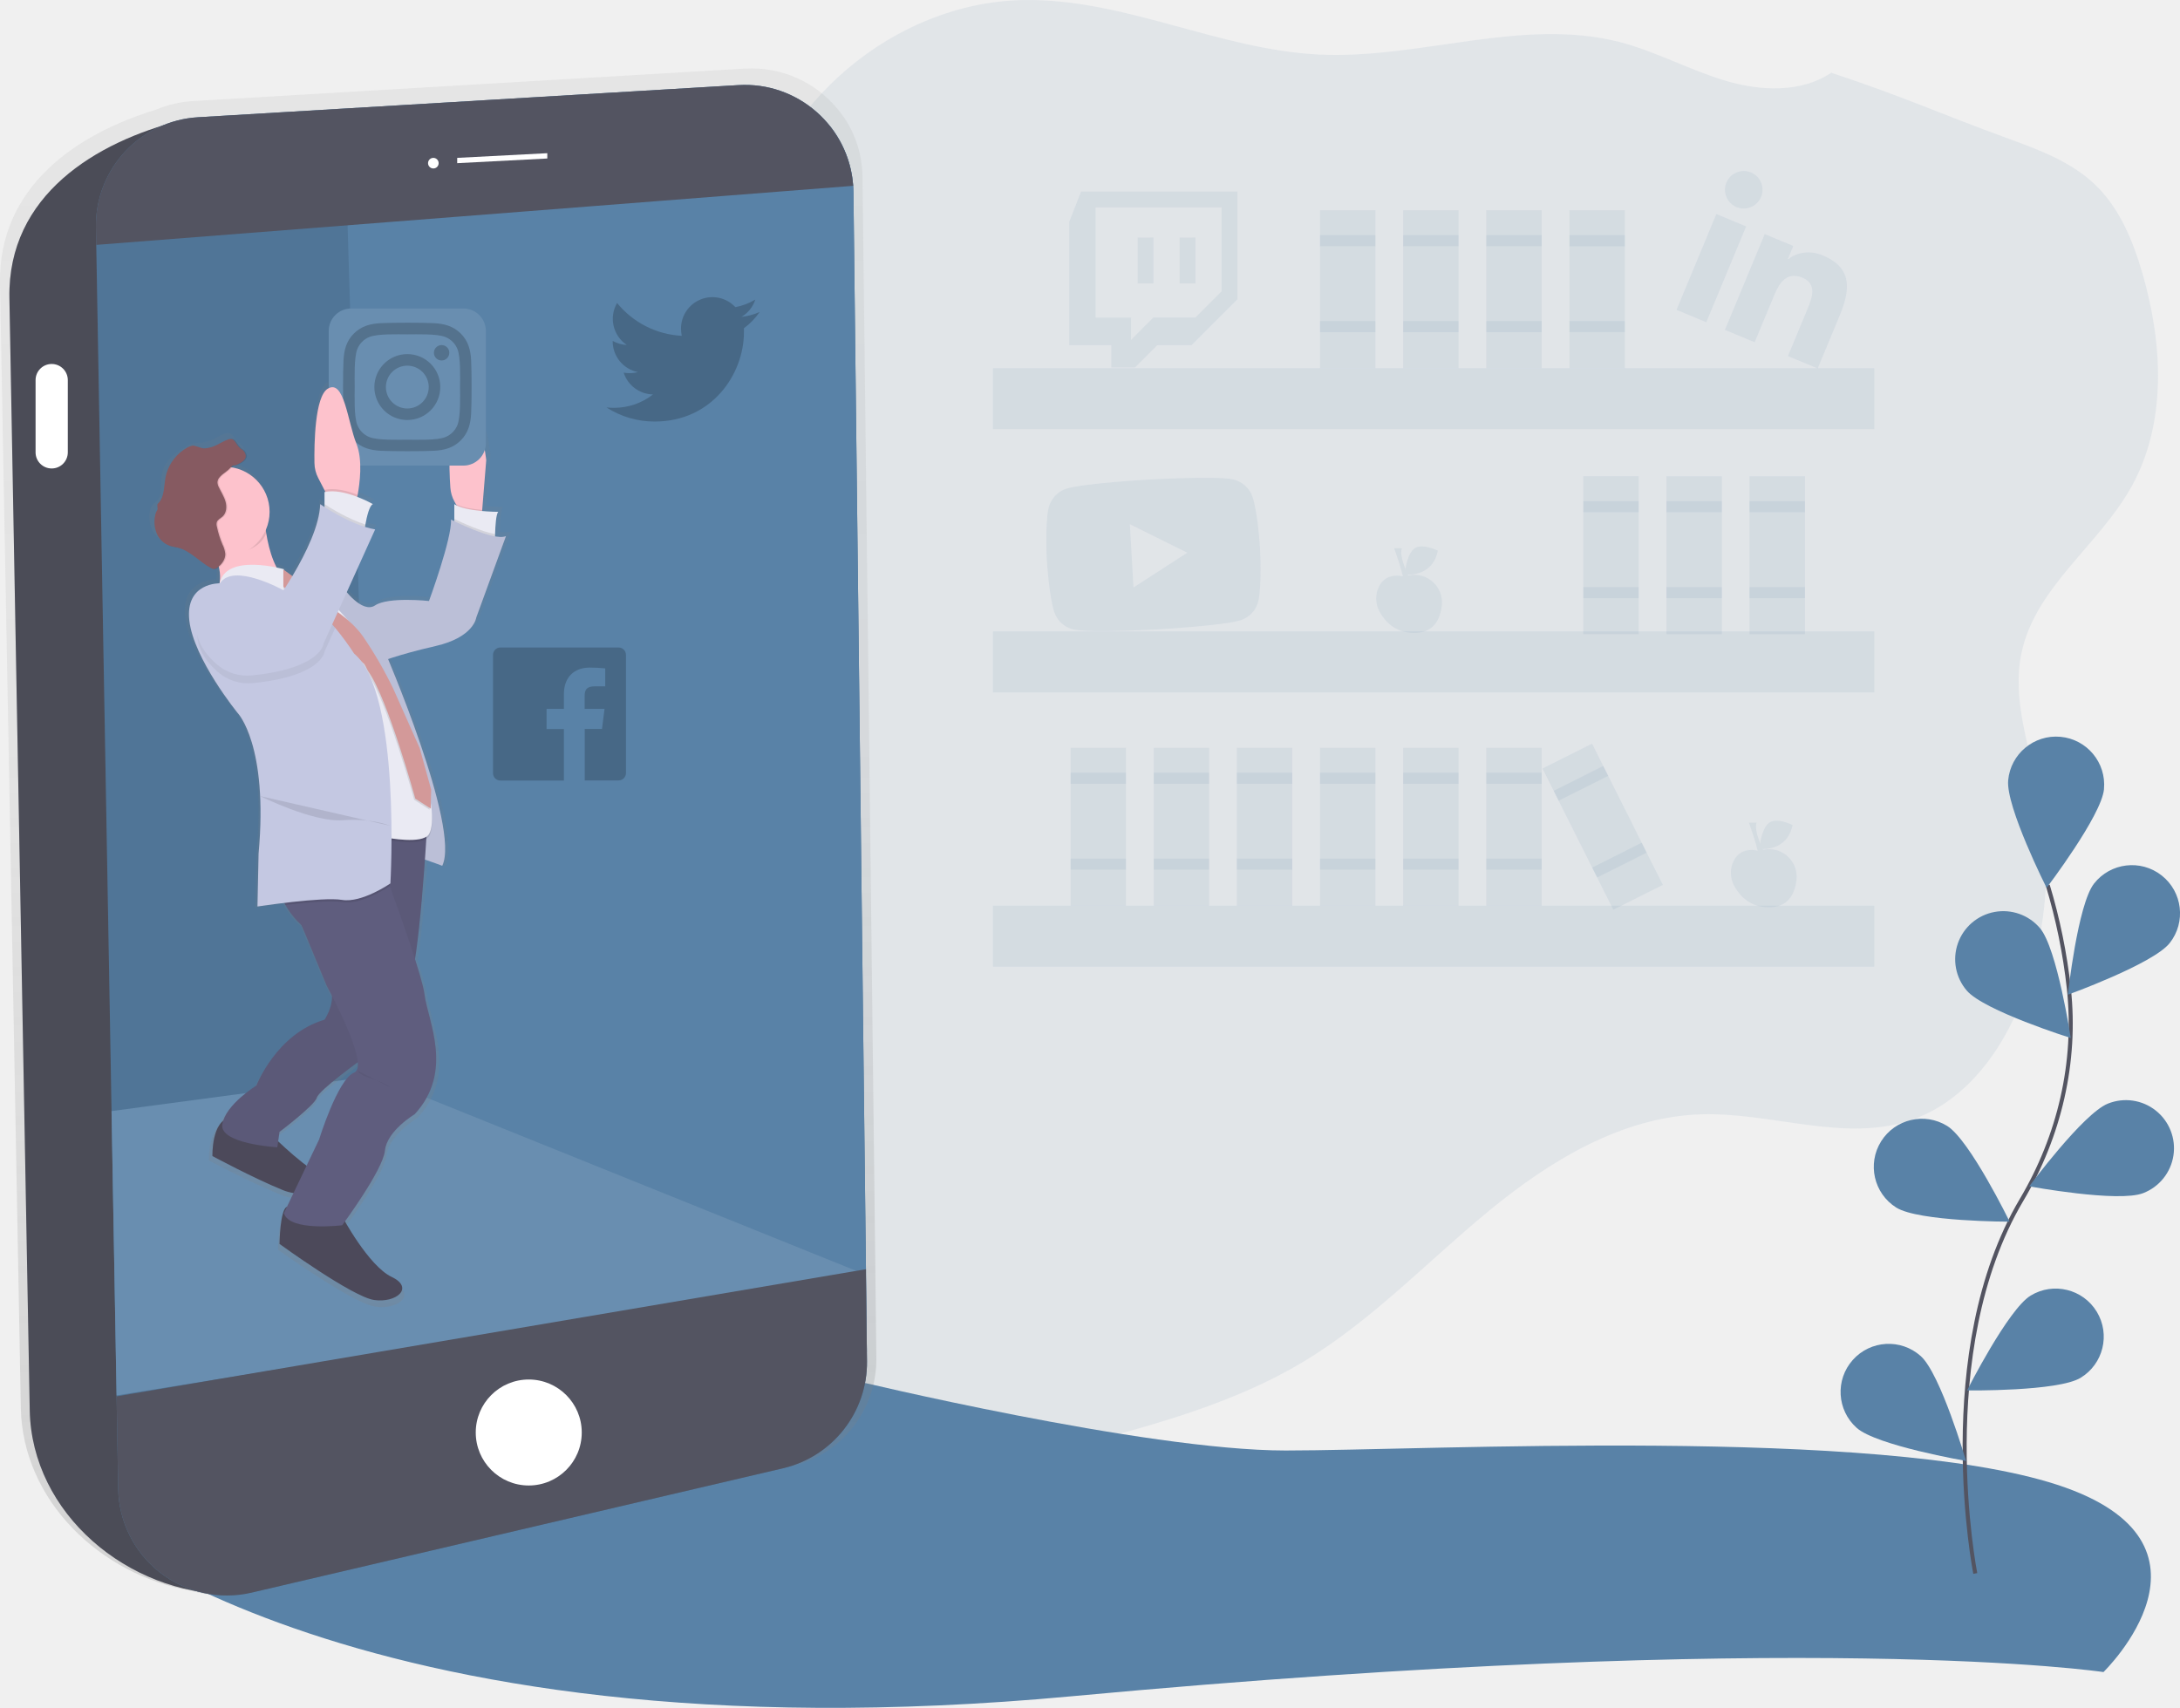
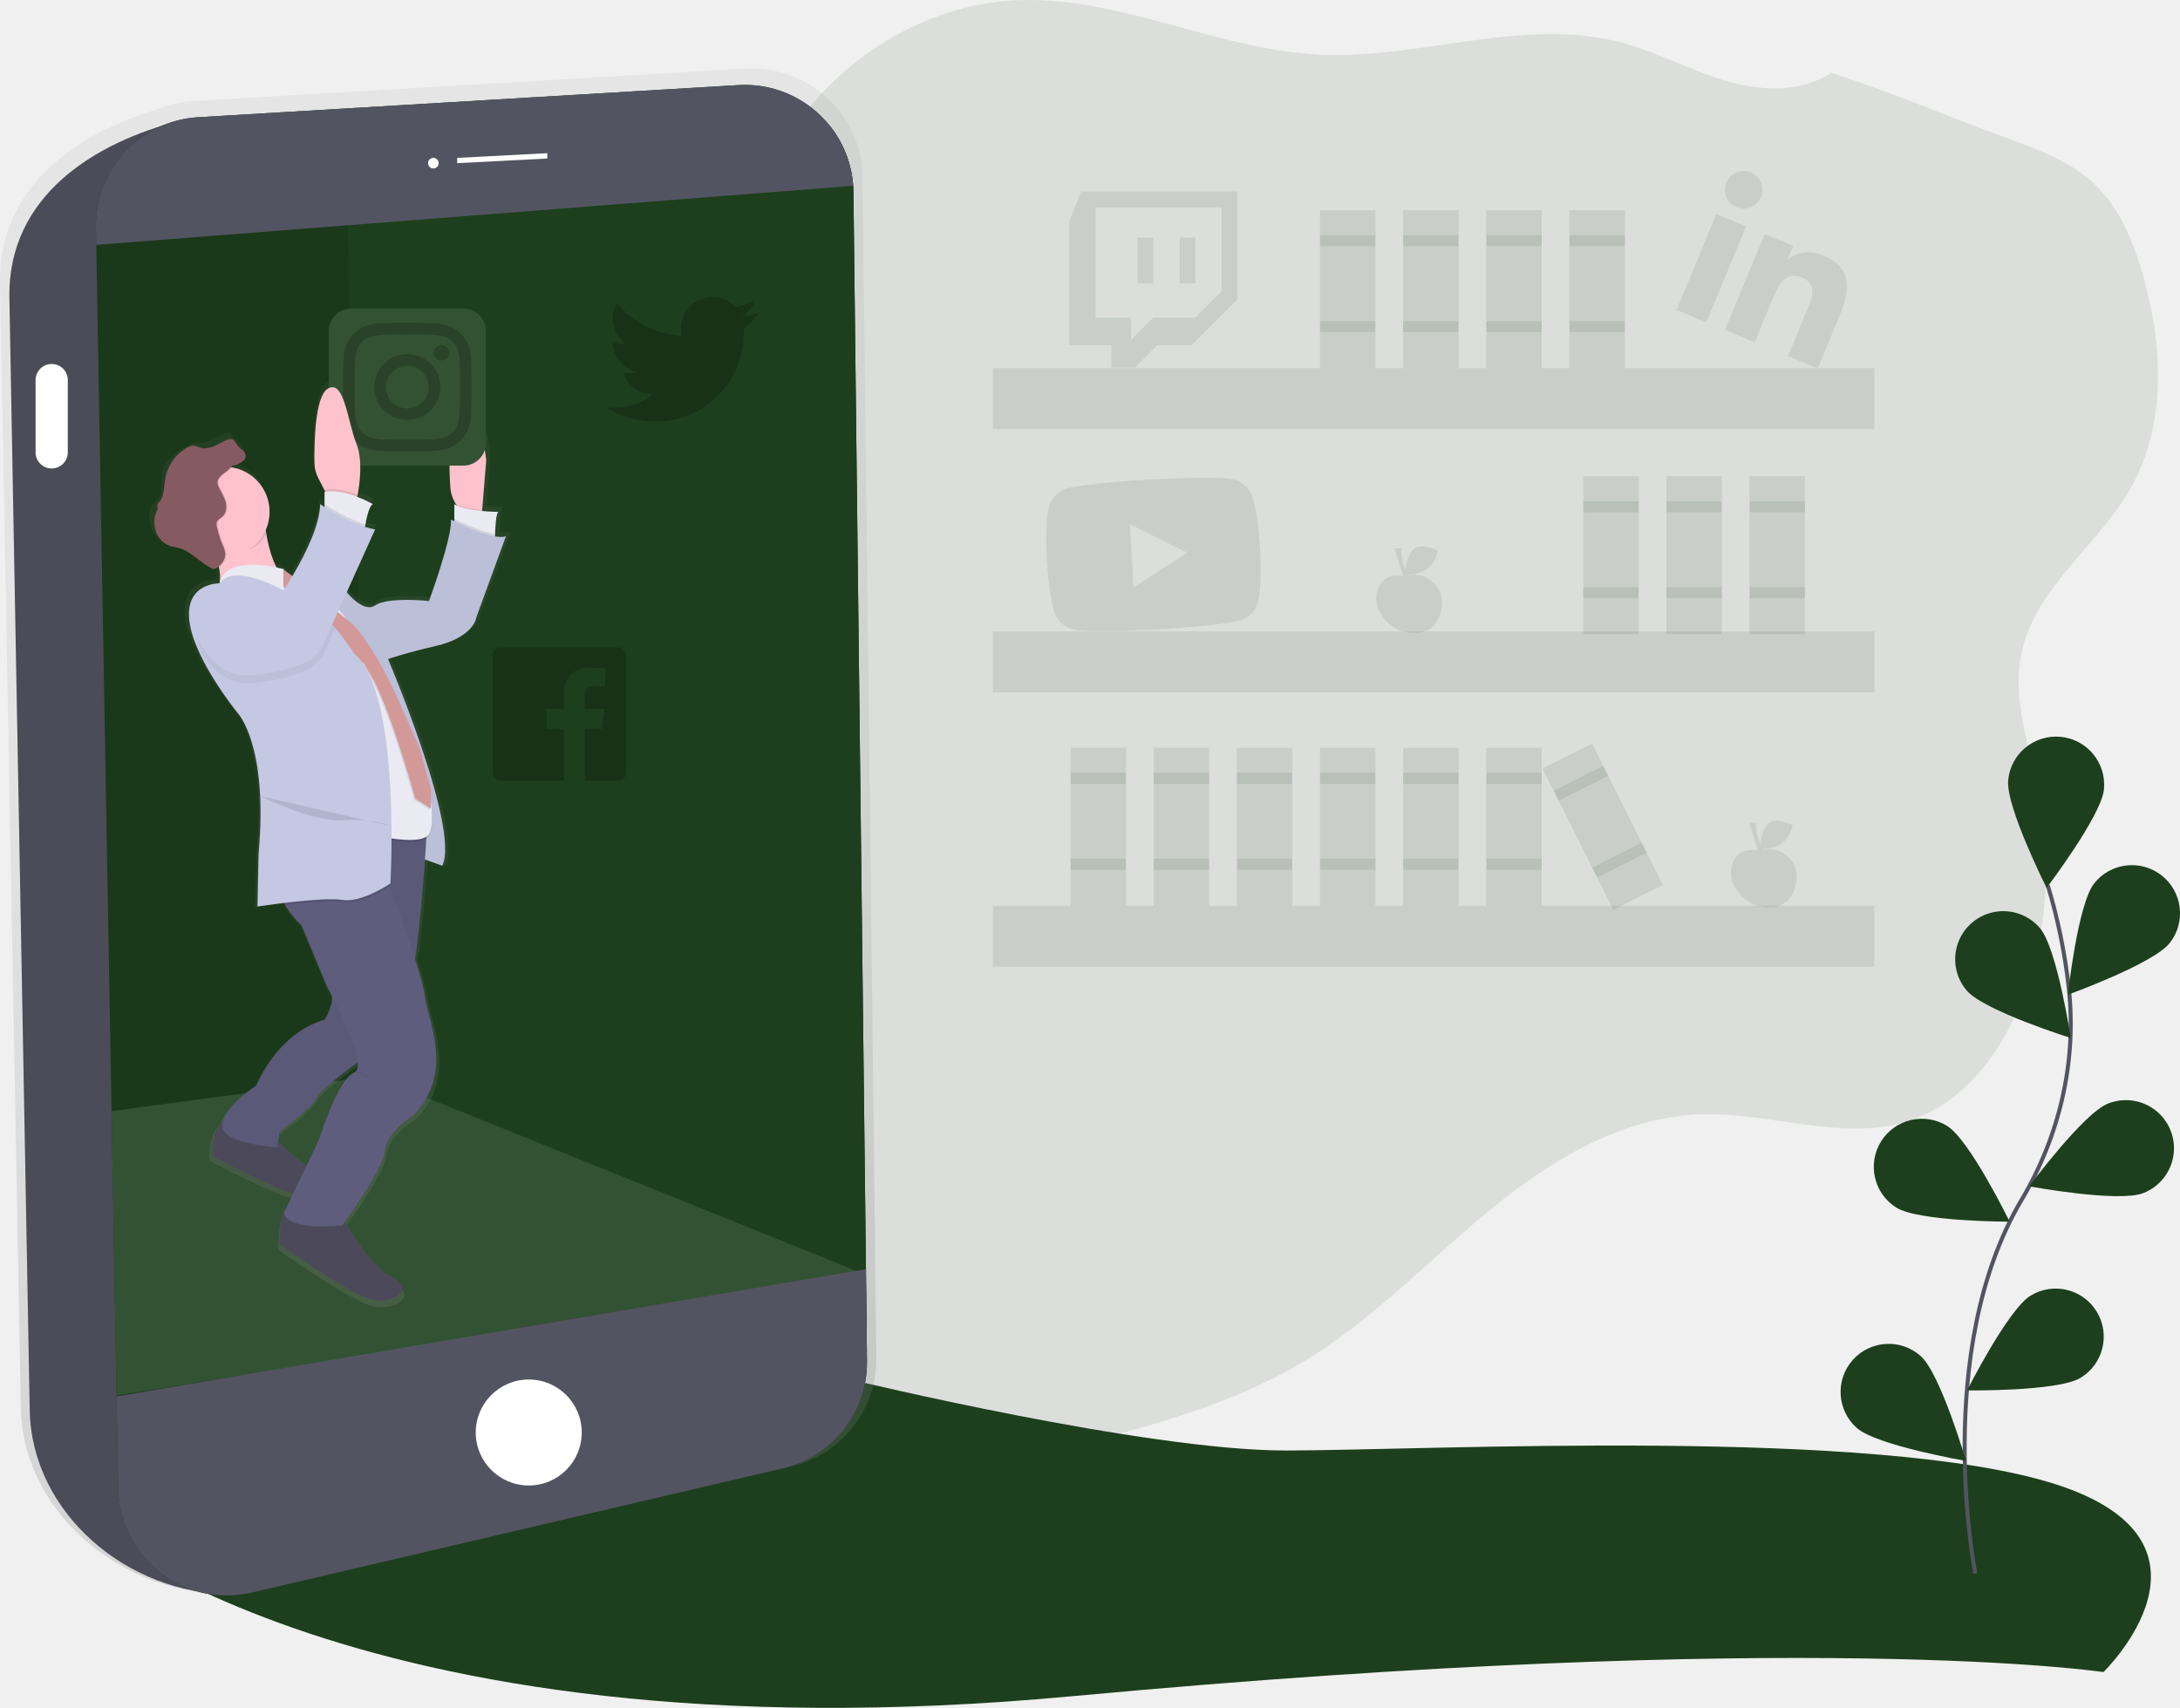
<svg xmlns="http://www.w3.org/2000/svg" xmlns:xlink="http://www.w3.org/1999/xlink" data-name="Layer 1" width="1082.19" height="847.94" viewBox="0 0 1082.19 847.94">
  <defs>
    <linearGradient id="a" x1="276.42" y1="818" x2="276.42" y2="60" gradientUnits="userSpaceOnUse">
      <stop offset="0" stop-color="gray" stop-opacity=".25" />
      <stop offset=".54" stop-color="gray" stop-opacity=".12" />
      <stop offset="1" stop-color="gray" stop-opacity=".1" />
    </linearGradient>
    <linearGradient id="b" x1="891.13" y1="675.02" x2="891.13" y2="214.93" gradientTransform="matrix(-1 0 0 1 1114 0)" xlink:href="#a" />
  </defs>
-   <path d="M909.2 36.16c37.27 12.37 51.62 19.46 88.51 32.93 15.11 5.52 30.64 11.41 42.27 22.52 12.21 11.67 18.87 27.95 23.58 44.17 10.1 34.82 12.19 74.1-5.42 105.79-16.11 29-47.49 49.78-54.54 82.18-5.2 23.89 4.26 48.17 8.9 72.17a184.8 184.8 0 01-6.35 93.79c-9.69 28.64-28.59 56.43-57.16 66.3-33.23 11.47-69.43-3.86-104.57-2.76-39.43 1.24-75.24 23.14-105.67 48.24s-57.89 54.24-91.65 74.55c-34.43 20.69-73.83 31.26-112.65 41.6-21.59 5.75-43.41 11.53-65.74 12.27-24.69.82-49.33-4.61-72.37-13.54-42.71-16.54-80.4-45.17-109.34-80.67-16.84-20.65-31.41-47.31-24.05-72.91 5.35-18.6 21-32 33-47.17 31.94-40.17 38.93-98.64 17.36-145.21-10.93-23.6-28.17-43.58-43.46-64.62s-29.13-44.43-31.5-70.33 9.64-54.65 33.65-64.64c29.45-12.24 71.25 3.84 90.26-21.78 7.2-9.71 8.12-22.5 10.32-34.38C384.29 51.68 444.1 1.12 508.1.02c49.92-.86 97 24.71 146.85 27.07 50.09 2.37 100.96-18.73 149.46-6.12 17.79 4.69 34.17 13.69 51.79 19s38 6.31 53.18-4.07" fill="#5982a7" opacity=".1" />
-   <path fill="#5982a7" opacity=".1" d="M492.93 182.79h437.49v30.27H492.93zm0 130.7h437.49v30.27H492.93zm0 136.2h437.49v30.27H492.93z" />
-   <path fill="#5982a7" opacity=".1" d="M655.27 104.38h27.51v78.42h-27.51z" />
-   <path fill="#5982a7" opacity=".1" d="M655.27 116.76h27.51v5.5h-27.51zm0 42.65h27.51v5.5h-27.51zm41.28-55.03h27.51v78.42h-27.51z" />
-   <path fill="#5982a7" opacity=".1" d="M696.55 116.76h27.51v5.5h-27.51zm0 42.65h27.51v5.5h-27.51zm41.27-55.03h27.51v78.42h-27.51z" />
-   <path fill="#5982a7" opacity=".1" d="M737.82 116.76h27.51v5.5h-27.51zm0 42.65h27.51v5.5h-27.51zm41.27-55.03h27.51v78.42h-27.51z" />
-   <path fill="#5982a7" opacity=".1" d="M779.09 116.76h27.51v5.5h-27.51zm0 42.65h27.51v5.5h-27.51zm-13.365 222.142l24.591-12.331 35.15 70.101-24.591 12.33z" />
-   <path fill="#5982a7" opacity=".1" d="M771.276 392.623l24.592-12.33 2.465 4.916-24.592 12.33zm19.118 38.117l24.592-12.331 2.465 4.916-24.592 12.33zm-4.424-194.29h27.51v78.42h-27.51z" />
-   <path fill="#5982a7" opacity=".1" d="M785.97 248.83h27.51v5.5h-27.51zm0 42.65h27.51v5.5h-27.51zm41.27-55.03h27.51v78.42h-27.51z" />
-   <path fill="#5982a7" opacity=".1" d="M827.24 248.83h27.51v5.5h-27.51zm0 42.65h27.51v5.5h-27.51zm41.27-55.03h27.51v78.42h-27.51z" />
-   <path fill="#5982a7" opacity=".1" d="M868.51 248.83h27.51v5.5h-27.51zm0 42.65h27.51v5.5h-27.51zm-337.05 79.79h27.51v78.42h-27.51z" />
-   <path fill="#5982a7" opacity=".1" d="M531.46 383.65h27.51v5.5h-27.51zm0 42.65h27.51v5.5h-27.51zm41.27-55.03h27.51v78.42h-27.51z" />
-   <path fill="#5982a7" opacity=".1" d="M572.73 383.65h27.51v5.5h-27.51zm0 42.65h27.51v5.5h-27.51zM614 371.27h27.51v78.42H614z" />
-   <path fill="#5982a7" opacity=".1" d="M614 383.65h27.51v5.5H614zm0 42.65h27.51v5.5H614zm41.27-55.03h27.51v78.42h-27.51z" />
-   <path fill="#5982a7" opacity=".1" d="M655.27 383.65h27.51v5.5h-27.51zm0 42.65h27.51v5.5h-27.51zm41.28-55.03h27.51v78.42h-27.51z" />
-   <path fill="#5982a7" opacity=".1" d="M696.55 383.65h27.51v5.5h-27.51zm0 42.65h27.51v5.5h-27.51zm41.27-55.03h27.51v78.42h-27.51z" />
-   <path fill="#5982a7" opacity=".1" d="M737.82 383.65h27.51v5.5h-27.51zm0 42.65h27.51v5.5h-27.51z" />
-   <g opacity=".1" fill="#5982a7">
+   <path d="M909.2 36.16c37.27 12.37 51.62 19.46 88.51 32.93 15.11 5.52 30.64 11.41 42.27 22.52 12.21 11.67 18.87 27.95 23.58 44.17 10.1 34.82 12.19 74.1-5.42 105.79-16.11 29-47.49 49.78-54.54 82.18-5.2 23.89 4.26 48.17 8.9 72.17a184.8 184.8 0 01-6.35 93.79c-9.69 28.64-28.59 56.43-57.16 66.3-33.23 11.47-69.43-3.86-104.57-2.76-39.43 1.24-75.24 23.14-105.67 48.24s-57.89 54.24-91.65 74.55c-34.43 20.69-73.83 31.26-112.65 41.6-21.59 5.75-43.41 11.53-65.74 12.27-24.69.82-49.33-4.61-72.37-13.54-42.71-16.54-80.4-45.17-109.34-80.67-16.84-20.65-31.41-47.31-24.05-72.91 5.35-18.6 21-32 33-47.17 31.94-40.17 38.93-98.64 17.36-145.21-10.93-23.6-28.17-43.58-43.46-64.62s-29.13-44.43-31.5-70.33 9.64-54.65 33.65-64.64c29.45-12.24 71.25 3.84 90.26-21.78 7.2-9.71 8.12-22.5 10.32-34.38C384.29 51.68 444.1 1.12 508.1.02c49.92-.86 97 24.71 146.85 27.07 50.09 2.37 100.96-18.73 149.46-6.12 17.79 4.69 34.17 13.69 51.79 19s38 6.31 53.18-4.07" fill="#1d3f1d" opacity=".1" />
+   <path fill="#1d3f1d" opacity=".1" d="M492.93 182.79h437.49v30.27H492.93zm0 130.7h437.49v30.27H492.93zm0 136.2h437.49v30.27H492.93z" />
+   <path fill="#1d3f1d" opacity=".1" d="M655.27 104.38h27.51v78.42h-27.51z" />
+   <path fill="#1d3f1d" opacity=".1" d="M655.27 116.76h27.51v5.5h-27.51zm0 42.65h27.51v5.5h-27.51zm41.28-55.03h27.51v78.42h-27.51z" />
+   <path fill="#1d3f1d" opacity=".1" d="M696.55 116.76h27.51v5.5h-27.51zm0 42.65h27.51v5.5h-27.51zm41.27-55.03h27.51v78.42h-27.51z" />
+   <path fill="#1d3f1d" opacity=".1" d="M737.82 116.76h27.51v5.5h-27.51zm0 42.65h27.51v5.5h-27.51zm41.27-55.03h27.51v78.42h-27.51z" />
+   <path fill="#1d3f1d" opacity=".1" d="M779.09 116.76h27.51v5.5h-27.51zm0 42.65h27.51v5.5h-27.51zm-13.365 222.142l24.591-12.331 35.15 70.101-24.591 12.33z" />
+   <path fill="#1d3f1d" opacity=".1" d="M771.276 392.623l24.592-12.33 2.465 4.916-24.592 12.33zm19.118 38.117l24.592-12.331 2.465 4.916-24.592 12.33zm-4.424-194.29h27.51v78.42h-27.51z" />
+   <path fill="#1d3f1d" opacity=".1" d="M785.97 248.83h27.51v5.5h-27.51zm0 42.65h27.51v5.5h-27.51zm41.27-55.03h27.51v78.42h-27.51z" />
+   <path fill="#1d3f1d" opacity=".1" d="M827.24 248.83h27.51v5.5h-27.51zm0 42.65h27.51v5.5h-27.51zm41.27-55.03h27.51v78.42h-27.51z" />
+   <path fill="#1d3f1d" opacity=".1" d="M868.51 248.83h27.51v5.5h-27.51zm0 42.65h27.51v5.5h-27.51zm-337.05 79.79h27.51v78.42h-27.51z" />
+   <path fill="#1d3f1d" opacity=".1" d="M531.46 383.65h27.51v5.5h-27.51zm0 42.65h27.51v5.5h-27.51zm41.27-55.03h27.51v78.42h-27.51z" />
+   <path fill="#1d3f1d" opacity=".1" d="M572.73 383.65h27.51v5.5h-27.51zm0 42.65h27.51v5.5h-27.51zM614 371.27h27.51v78.42H614z" />
+   <path fill="#1d3f1d" opacity=".1" d="M614 383.65h27.51v5.5H614zm0 42.65h27.51v5.5H614zm41.27-55.03h27.51v78.42h-27.51z" />
+   <path fill="#1d3f1d" opacity=".1" d="M655.27 383.65h27.51v5.5h-27.51zm0 42.65h27.51v5.5h-27.51zm41.28-55.03h27.51v78.42h-27.51z" />
+   <path fill="#1d3f1d" opacity=".1" d="M696.55 383.65h27.51v5.5h-27.51zm0 42.65h27.51v5.5h-27.51zm41.27-55.03h27.51v78.42h-27.51z" />
+   <path fill="#1d3f1d" opacity=".1" d="M737.82 383.65h27.51v5.5h-27.51zm0 42.65h27.51v5.5h-27.51z" />
+   <g opacity=".1" fill="#1d3f1d">
    <path d="M697.1 286.36s-8.34-2.83-12.36 4.52a13.41 13.41 0 00.18 12.91c2.64 4.77 8.07 11 18.37 10.41 8.73-.47 11.64-7.13 12.43-13.33a13.7 13.7 0 00-18.19-14.66z" />
    <path d="M686.66 304.45a13.41 13.41 0 01-.18-12.91c4-7.35 12.36-4.52 12.36-4.52l.43-.15a13.57 13.57 0 019.8.22 13.58 13.58 0 00-11.57-1.1l-.43.15s-8.34-2.83-12.36 4.52a13.41 13.41 0 00.18 12.91 20 20 0 009.43 8.93 20.68 20.68 0 01-7.66-8.05z" opacity=".1" />
    <path d="M692.77 289.89s3.09 2.43 10.61 0" opacity=".2" />
    <path d="M692.1 272.22s5.3 14.36 4.86 18.12l4.2-.44s-7.07-12.59-5.3-17.68z" />
    <path d="M692.1 272.22s5.3 14.36 4.86 18.12l4.2-.44s-7.07-12.59-5.3-17.68z" opacity=".2" />
    <path d="M713.75 273.42s-8.35-4.27-12.08-.74-4.31 12.54-4.31 12.54 13.61 1.87 16.39-11.8z" />
    <path d="M713.75 273.42s-8.35-4.27-12.08-.74-4.31 12.54-4.31 12.54 13.61 1.87 16.39-11.8z" opacity=".1" />
    <path d="M697.36 285.22s2.19-10.46 16.39-11.8" />
  </g>
-   <g opacity=".1" fill="#5982a7">
+   <g opacity=".1" fill="#1d3f1d">
    <path d="M873.17 422.56s-8.34-2.83-12.36 4.52a13.41 13.41 0 00.18 12.91c2.64 4.77 8.07 11 18.37 10.41 8.73-.47 11.64-7.13 12.43-13.33a13.7 13.7 0 00-18.19-14.66z" />
    <path d="M862.76 440.65a13.41 13.41 0 01-.18-12.91c4-7.35 12.36-4.52 12.36-4.52l.43-.15a13.57 13.57 0 019.8.22 13.58 13.58 0 00-11.57-1.1l-.43.15s-8.34-2.83-12.36 4.52a13.41 13.41 0 00.18 12.91 20 20 0 009.43 8.93 20.68 20.68 0 01-7.66-8.05z" opacity=".1" />
    <path d="M868.86 426.09s3.09 2.43 10.61 0" opacity=".2" />
    <path d="M868.2 408.42s5.3 14.36 4.86 18.12l4.2-.44s-7.07-12.59-5.3-17.68z" />
    <path d="M868.2 408.42s5.3 14.36 4.86 18.12l4.2-.44s-7.07-12.59-5.3-17.68z" opacity=".2" />
    <path d="M889.84 409.62s-8.35-4.27-12.08-.74-4.31 12.54-4.31 12.54 13.65 1.87 16.39-11.8z" />
    <path d="M889.84 409.62s-8.35-4.27-12.08-.74-4.31 12.54-4.31 12.54 13.65 1.87 16.39-11.8z" opacity=".1" />
    <path d="M873.46 421.41s2.19-10.46 16.39-11.8" />
  </g>
-   <path d="M33.66 748.97S166.2 876.16 532.2 842.16s512-12 512-12 66-64-23-93-313-17-383-17-215-35-215-35z" fill="#5982a7" />
+   <path d="M33.66 748.97S166.2 876.16 532.2 842.16s512-12 512-12 66-64-23-93-313-17-383-17-215-35-215-35z" fill="#1d3f1d" />
  <path d="M980.56 781.21s-21.72-110.07 23-185.51c18.77-31.66 27.41-68.35 23.45-104.94a285.89 285.89 0 00-10.46-51.23" fill="none" stroke="#535461" stroke-miterlimit="10" stroke-width="2" />
-   <path d="M1044.46 391.82c-1.21 13.13-28.49 49-28.49 49s-20.28-40.27-19.08-53.41a23.88 23.88 0 1147.56 4.37zm32.64 76.37c-8.15 10.37-50.57 25.68-50.57 25.68s4.86-44.83 13-55.2a23.89 23.89 0 1137.57 29.52zm-13.15 124.17c-12.27 4.84-56.61-3.36-56.61-3.36s26.83-36.24 39.1-41.08a23.883 23.883 0 1117.51 44.44zm-31.1 91.71c-11.28 6.84-56.37 6.26-56.37 6.26s20.32-40.26 31.59-47.1a23.882 23.882 0 0124.77 40.84zm-56.5-192.24c8.58 10 51.6 23.53 51.6 23.53s-6.74-44.59-15.32-54.6a23.883 23.883 0 10-36.28 31.07zm-35 107.72c11.18 7 56.28 7 56.28 7s-19.78-40.53-31-47.52a23.882 23.882 0 00-25.32 40.5zm-19.66 109.37c9.84 8.78 54.28 16.42 54.28 16.42s-12.64-43.28-22.49-52.07a23.882 23.882 0 10-31.8 35.64z" fill="#5982a7" />
-   <path d="M847.04 159.97l-14.77-6.14 19.76-47.55 14.77 6.14zm15.06-57.14a9.31 9.31 0 1112.14-5.08 9.34 9.34 0 01-12.14 5.08zm40.21 80.08l-14.74-6.12 9.62-23.15c2.29-5.52 5.12-12.64-2.45-15.78s-11.35 2.31-13.92 8.51l-9.78 23.54-14.75-6.13 19.76-47.55 14.16 5.89-2.7 6.49.21.09c3.52-2.92 10-4.86 17.16-1.87 14.94 6.21 13.6 17.19 8.29 30l-10.85 26.12zm-365.63-87.8l-5.87 15v61.28h20.86v11.07h11.74l11.07-11.07h17l22.81-22.81V95.11zm69.76 49.54l-13 13h-20.91l-11.07 11.12V157.7h-17.61v-54.73h62.58zm-13-26.73v22.79h-7.82v-22.74zm-20.86 0v22.79h-7.82v-22.74z" fill="#5982a7" opacity=".1" />
+   <path d="M1044.46 391.82c-1.21 13.13-28.49 49-28.49 49s-20.28-40.27-19.08-53.41a23.88 23.88 0 1147.56 4.37zm32.64 76.37c-8.15 10.37-50.57 25.68-50.57 25.68s4.86-44.83 13-55.2a23.89 23.89 0 1137.57 29.52zm-13.15 124.17c-12.27 4.84-56.61-3.36-56.61-3.36s26.83-36.24 39.1-41.08a23.883 23.883 0 1117.51 44.44zm-31.1 91.71c-11.28 6.84-56.37 6.26-56.37 6.26s20.32-40.26 31.59-47.1a23.882 23.882 0 0124.77 40.84zm-56.5-192.24c8.58 10 51.6 23.53 51.6 23.53s-6.74-44.59-15.32-54.6a23.883 23.883 0 10-36.28 31.07zm-35 107.72c11.18 7 56.28 7 56.28 7s-19.78-40.53-31-47.52a23.882 23.882 0 00-25.32 40.5zm-19.66 109.37c9.84 8.78 54.28 16.42 54.28 16.42s-12.64-43.28-22.49-52.07a23.882 23.882 0 10-31.8 35.64z" fill="#1d3f1d" />
+   <path d="M847.04 159.97l-14.77-6.14 19.76-47.55 14.77 6.14zm15.06-57.14a9.31 9.31 0 1112.14-5.08 9.34 9.34 0 01-12.14 5.08zm40.21 80.08l-14.74-6.12 9.62-23.15c2.29-5.52 5.12-12.64-2.45-15.78s-11.35 2.31-13.92 8.51l-9.78 23.54-14.75-6.13 19.76-47.55 14.16 5.89-2.7 6.49.21.09c3.52-2.92 10-4.86 17.16-1.87 14.94 6.21 13.6 17.19 8.29 30l-10.85 26.12zm-365.63-87.8l-5.87 15v61.28h20.86v11.07h11.74l11.07-11.07h17l22.81-22.81V95.11zm69.76 49.54l-13 13h-20.91l-11.07 11.12V157.7h-17.61v-54.73h62.58zm-13-26.73v22.79h-7.82v-22.74zm-20.86 0v22.79h-7.82v-22.74z" fill="#1d3f1d" opacity=".1" />
  <path d="M493.89 695.71l-.47-40.27v-1.18l-6.35-540.39c0-.66 0-1.31-.06-2a53.87 53.87 0 00-2.15-12.74c-.1-.33-.19-.65-.29-1s-.2-.61-.31-.92-.26-.77-.4-1.15-.21-.55-.31-.83-.31-.8-.47-1.2l-.33-.78c-.17-.41-.35-.81-.53-1.21l-.35-.74q-.29-.6-.59-1.2l-.37-.72q-.31-.59-.64-1.18l-.39-.7c-.23-.39-.46-.78-.69-1.16l-.41-.67c-.25-.39-.5-.78-.76-1.16l-.42-.51c-.28-.41-.57-.81-.86-1.21l-.37-.51q-.63-.85-1.3-1.67a55.29 55.29 0 00-46.39-20.51l-274 16.12a55.49 55.49 0 00-18.42 4.29C96.48 92.68 58 119.1 58.92 166.86L69.23 725c.85 46.12 39.53 83 84.46 90.81a55.35 55.35 0 0028.09.75l269.61-62.4a54.65 54.65 0 0042.55-53.71z" transform="translate(-58.9 -26.03)" fill="url(#a)" />
  <path d="M4.67 147.9l10.09 552.23c.94 51.45 48.94 91.34 99.71 91.34L91.76 59.3l-2 .51C47.75 70.42 3.74 96.83 4.67 147.9z" fill="#535461" />
  <path d="M4.67 147.9l10.09 552.23c.94 51.45 48.94 91.34 99.71 91.34L91.76 59.3l-2 .51C47.75 70.42 3.74 96.83 4.67 147.9z" opacity=".1" />
-   <path d="M430.39 675.84a54 54 0 01-41.64 53.13L124.9 790.72a53.93 53.93 0 01-66.22-51.56l-.8-45.88v-.46l-2.5-141.19-7.59-430.05-.16-8.59a53.94 53.94 0 0150.73-54.78l268.17-15.95a53.89 53.89 0 0157 50c.09 1.05.13 2.13.14 3.21l6.21 534.69v2.76l.45 38.25z" fill="#5982a7" />
+   <path d="M430.39 675.84a54 54 0 01-41.64 53.13L124.9 790.72a53.93 53.93 0 01-66.22-51.56l-.8-45.88v-.46l-2.5-141.19-7.59-430.05-.16-8.59a53.94 53.94 0 0150.73-54.78l268.17-15.95a53.89 53.89 0 0157 50c.09 1.05.13 2.13.14 3.21l6.21 534.69v2.76l.45 38.25z" fill="#1d3f1d" />
  <path d="M430.39 675.84a54 54 0 01-41.64 53.13L124.9 790.72a53.93 53.93 0 01-66.22-51.56l-.8-45.88v-.46l-2.5-141.19-7.59-430.05-.16-8.59a53.94 53.94 0 0150.73-54.78l268.17-15.95a53.89 53.89 0 0157 50c.09 1.05.13 2.13.14 3.21l6.21 534.69v2.76l.45 38.25z" opacity=".1" />
-   <path d="M430.34 671.17L190.1 696.74l-18.4-613.1L411.92 62.5a53.65 53.65 0 0111.74 33z" fill="#5982a7" />
-   <path fill="#5982a7" d="M429.89 632.92l-372.02 59.9-2.5-141.18 129.87-17.37 244.65 98.65z" />
+   <path d="M430.34 671.17L190.1 696.74l-18.4-613.1L411.92 62.5a53.65 53.65 0 0111.74 33z" fill="#1d3f1d" />
+   <path fill="#1d3f1d" d="M429.89 632.92l-372.02 59.9-2.5-141.18 129.87-17.37 244.65 98.65z" />
  <path fill="#fff" opacity=".1" d="M429.89 632.92l-372.02 59.9-2.5-141.18 129.87-17.37 244.65 98.65z" />
  <path d="M430.39 675.84a54 54 0 01-41.64 53.13L124.9 790.72a53.93 53.93 0 01-66.22-51.56l-.8-45.88 372-63.13v2.76l.45 38.25zm-6.88-583.58L47.78 121.58l-.16-8.59a53.94 53.94 0 0150.73-54.78l268.18-15.95a53.89 53.89 0 0157 50z" fill="#535461" />
  <circle cx="262.48" cy="711.22" r="26.31" fill="#fff" />
  <path fill="#fff" d="M271.69 78.69l-44.73 2.32v-2.63l44.73-2.32v2.63z" />
  <rect x="17.66" y="180.71" width="16" height="51.88" rx="8" ry="8" fill="#fff" />
  <circle cx="215.12" cy="81.01" r="2.63" fill="#fff" />
  <path d="M134.24 288.67a11.36 11.36 0 006.7 6.25c1.33.43 2.73.58 4.08.91 6.45 1.61 11 7.19 16.9 10.27a3.25 3.25 0 001.56.48h.2a1.92 1.92 0 00.37 0 3.13 3.13 0 001.65-.69l.26-.2a19.78 19.78 0 01.29 8c-2.34 0-17.49.93-15.42 18.83 2.25 19.38 24.72 46.52 24.72 46.52s15.73 16.06 10.67 70.89l-.56 26.58s6-.91 13.75-1.82q.27.53.55 1a41.39 41.39 0 008.3 10.26l12.79 30.39s1.1 2 2.72 5.1c.15 6.44-3.85 12.07-3.85 12.07-24.72 7.2-34.83 33.23-34.83 33.23s-14 8.36-17 17.67c-5.89 4.77-5.49 17.78-5.49 17.78s20.79 11.08 36 17.17a25 25 0 005.47 1.5l-3.38 7c-3.52 1.27-3.78 18.67-3.78 18.67s37.08 26.58 48.31 28.25 20.79-6.09 9-11.63c-9.5-4.46-20.1-21.5-23.86-28 4.7-6.45 19.54-27.35 20.49-35.73C252 589.5 266 581.19 266 581.19c20.22-21.6 6.74-47.08 5.06-60.37 0-.25-.07-.53-.12-.83a145.4 145.4 0 00-4.75-17c2.21-13.94 4-35.71 5-50.08 4.46 1.44 8.83 3.13 8.83 3.13 8.2-16.65-19.66-85.2-27.68-104.2 4.68-1.55 12.74-4 24.31-6.56 19.66-4.43 20.79-14.4 20.79-14.4l15.17-41c-1.29.58-3.27.55-5.59.15v-1.11c.12-3.89.49-10.1 1.63-11.23 0 0-3.73 0-8.26-.4v-.55l2-25.07s-2.81-27.69-12.36-23.82c-7.67 3.11-6.64 28-5.94 37.69a16.81 16.81 0 002.13 7l.64 1.14.44.78a9.44 9.44 0 01-1.21-.69v8.58c-1.06-.51-1.69-.82-1.69-.82.56 9.42-11.24 41-11.24 41s-20.79-2.22-27.53 2.22c-4.94 3.25-11.4-3-14.49-6.61l14.49-31.6a41.43 41.43 0 01-5.17-1.26c.06-.38.14-.79.21-1.21.74-4 2.06-9.56 3.84-10.26a63 63 0 00-8-3.66c.06-.32.13-.66.21-1 1.05-5.54 2.7-17.51-.65-25.77-4.49-11.08-6.18-32.68-14.61-27.69-6.69 4-7 27.79-6.85 37.46a16.61 16.61 0 001.92 7.51l3.25 6.15.45.85-.45.08v7.57c-1.42-.9-2.25-1.47-2.25-1.47-.28 10.65-7.33 24.84-14.22 36.26l-3.5-2.52-.86-.62a2.14 2.14 0 010-.33s-1.44-.41-3.72-.87c-2.83-5.37-4.41-11.85-5.29-17.23-.09-.56-.17-1.11-.25-1.64a22.35 22.35 0 002-9.17 22.81 22.81 0 00-19.26-22.4c.69-.77 1-1 1.2-1h.15a4.17 4.17 0 002.54-.68c1.78-.87 3.79-2.16 3.78-4.11 0-1.43-1.14-2.61-2.34-3.42-2.9-1.94-3-5.29-5.68-5a3.58 3.58 0 00-1.53.2c-2.47.81-4.62 2.36-7 3.34a16.64 16.64 0 01-5.28 1.2 21.85 21.85 0 00-3.46.27 10.16 10.16 0 00-2.61 1.06c-5.08 2.77-10.93 7-12.56 12.47-1.53 5.14.59 11.81-3.35 15.51a14.5 14.5 0 00-2 1.89 6.56 6.56 0 00-1 2.52 15.11 15.11 0 00.95 9.1zM237 555c.21 2.65-.29 4.53-1.84 5.14-8.43 3.32-18 33.78-18 33.78l-6.39 13.19a170 170 0 01-14.53-12.29l.69-4.77s18-13.29 19.1-17.17c.89-3.13 15.42-13.88 20.97-17.88z" transform="translate(-58.9 -26.03)" fill="url(#b)" />
  <path d="M190.6 322.34s38.2 88.42 28.93 107.52c0 0-15.28-6-17.47-4.91s-24-114.07-24-114.07z" fill="#c4c8e2" />
  <path d="M190.6 322.34s38.2 88.42 28.93 107.52c0 0-15.28-6-17.47-4.91s-24-114.07-24-114.07z" opacity=".05" />
  <path d="M169.86 603.97s13.1 24.56 24.56 30 2.18 13.1-8.73 11.46-46.94-27.84-46.94-27.84.25-17.15 3.67-18.4 27.44 4.78 27.44 4.78zm-34.39-39.85s18.56 18.56 26.74 20.19-7.1 12.55-21.83 6.55-34.93-16.89-34.93-16.89-.55-17.47 8.73-19.1 21.29 9.25 21.29 9.25z" fill="#4c495a" />
  <path d="M211.88 412.39s-3.78 66.58-8.78 75.87-23.47 37.66-23.47 37.66-21.29 15.28-22.38 19.1-18.5 16.95-18.5 16.95l-1.09 7.64s-28.93-1.64-27.29-11.46 16.92-19.18 16.92-19.18 9.81-25.61 33.81-32.7c0 0 7.64-10.92 1.09-19.65 0 0-16.37-40.93-25.65-45.85s3.82-33.29 3.82-33.29z" fill="#5f5d7e" />
  <path d="M211.88 412.39s-3.78 66.58-8.78 75.87-23.47 37.66-23.47 37.66-21.29 15.28-22.38 19.1-18.5 16.95-18.5 16.95l-1.09 7.64s-28.93-1.64-27.29-11.46 16.92-19.18 16.92-19.18 9.81-25.61 33.81-32.7c0 0 7.64-10.92 1.09-19.65 0 0-16.37-40.93-25.65-45.85s3.82-33.29 3.82-33.29z" opacity=".05" />
  <path d="M158.4 565.76l-17.47 36.57c2.73 9.28 28.93 6 28.93 6s20.24-27.29 21.24-37.11 14.74-18 14.74-18c19.65-21.29 6.55-46.39 4.91-59.49 0-.25-.07-.52-.12-.81-1.45-8.78-10.28-34.06-17.15-53-4.63-12.75-8.38-22.62-8.38-22.62s-36.57 1.64-44.21 14.74c-3.5 6-1.93 12.24.79 17.25a40.65 40.65 0 008.07 10.11l12.43 30s21.83 39.84 13.64 43.12-17.42 33.24-17.42 33.24z" fill="#5f5d7e" />
  <path d="M223.57 242.14a16.74 16.74 0 002.07 6.95l.62 1.12 3.08 5.55h9.82l.21-2.58 2-24.71s-2.73-27.29-12-23.47c-7.47 3.06-6.48 27.58-5.8 37.14z" fill="#fdc2cc" />
  <path d="M226.27 250.21l3.08 5.55h9.82l.21-2.58c-4.57-.41-10.02-1.21-13.11-2.97z" opacity=".1" />
  <path d="M225.53 250.3v12.55l20.19 5.46s0-1.3.05-3.13c.11-3.83.47-10 1.58-11.06.01 0-16.37 0-21.82-3.82z" fill="#eaeaf3" />
  <path d="M225.53 257.66v5.19l20.19 5.46s0-1.3.05-3.13c-6.67-1.21-16.42-5.67-20.24-7.52z" opacity=".1" />
  <path d="M107.74 278.37c4 11.51-1.2 16.68-1.2 16.68s49.12 3.27 37.11-5.46c-7-5.1-10.12-16.35-11.48-24.82a84.65 84.65 0 01-1.07-10.65s-39.25-.58-31.11 10.37a52.55 52.55 0 017.75 13.88z" fill="#fdc2cc" />
  <path d="M100 264.49c4 5.38 5.31 6.17 6.65 10.06a21.94 21.94 0 003.72.31c9.36 0 18.47-1.93 21.81-10.09a84.65 84.65 0 01-1.08-10.65s-39.25-.58-31.1 10.37z" opacity=".1" />
  <circle cx="111.45" cy="254.12" r="22.38" fill="#fdc2cc" />
  <path d="M223.89 257.97s21.29 10.92 27.29 8.19l-14.74 40.39s-1.09 9.82-20.19 14.19-28.38 8.19-28.38 8.19l-35.48-42 18 4.91s9.28 13.1 15.83 8.73 26.74-2.18 26.74-2.18 11.48-31.17 10.93-40.42z" fill="#c4c8e2" />
  <path d="M223.89 257.97s21.29 10.92 27.29 8.19l-14.74 40.39s-1.09 9.82-20.19 14.19-28.38 8.19-28.38 8.19l-35.48-42 18 4.91s9.28 13.1 15.83 8.73 26.74-2.18 26.74-2.18 11.48-31.17 10.93-40.42z" opacity=".05" />
  <path d="M140.93 283.7s-28.85-8.25-31.89 7.08c0 0 13.33-6.5 32.44 5 1.43.86 2.83 1.78 4.2 2.74 16.81 11.78 28.55 30 33.27 50.71l12.15 53.41 1.13 14.33s17.47 3.45 20.74-1.72 1.09-22.41-3.82-28.15-12.55-30.43-12.55-30.43l-4.78-14.33a95.85 95.85 0 00-18.72-32.78l-1.15-1.39a71.66 71.66 0 00-26.61-19.9c-2.77-1.23-4.79-2.76-4.41-4.57z" opacity=".1" />
  <path d="M140.93 282.61s-28.85-8.25-31.89 7.08c0 0 13.33-6.5 32.44 5 1.43.86 2.83 1.78 4.2 2.74 16.81 11.78 28.55 30 33.27 50.71l12.15 53.4 1.09 14.36s17.47 3.45 20.74-1.72 1.09-22.41-3.82-28.15-12.55-30.45-12.55-30.45l-4.78-14.33a95.85 95.85 0 00-18.68-32.79l-1.15-1.39a71.66 71.66 0 00-26.61-19.9c-2.77-1.2-4.79-2.75-4.41-4.56z" fill="#eaeaf3" />
  <path d="M213.49 392.63l-.24 9.4-7.64-4.91s-13.61-49.53-23.2-63c-1.13-1.59-1.68-4-2.73-4.37l-39-37.66v-8.73s19.92 14.74 21.56 17.47c.7 1.16 11.16 6.88 17.47 15.83a197.85 197.85 0 0115 25.92l13.08 29.39z" opacity=".1" />
  <path d="M140.66 282.77v8.46l39.57 37.93c1.05.4 1.6 2.78 2.73 4.37 9.59 13.51 23.2 63 23.2 63l7.64 4.91.24-9.4-5.7-20.62-13.1-29.45a197.8 197.8 0 00-15-25.92c-6.3-9-16.77-14.67-17.47-15.83-1.41-2.35-16.8-13.62-21-16.69z" fill="#d39999" />
-   <rect x="163.19" y="153.16" width="78" height="78" rx="11.17" ry="11.17" fill="#5982a7" />
+   <rect x="163.19" y="153.16" width="78" height="78" rx="11.17" ry="11.17" fill="#1d3f1d" />
  <rect x="163.19" y="153.16" width="78" height="78" rx="11.17" ry="11.17" fill="#fff" opacity=".1" />
  <path d="M202.2 175.81a16.36 16.36 0 1016.36 16.36 16.33 16.33 0 00-16.36-16.36zm0 27a10.63 10.63 0 1110.63-10.63 10.65 10.65 0 01-10.63 10.63zm20.84-27.66a3.82 3.82 0 11-3.82-3.82 3.81 3.81 0 013.83 3.81zm10.84 3.82c-.24-5.11-1.41-9.64-5.15-13.37s-8.26-4.9-13.37-5.15c-5.27-.3-21.06-.3-26.32 0-5.1.24-9.62 1.41-13.37 5.14s-4.9 8.26-5.15 13.37c-.3 5.27-.3 21.06 0 26.32.24 5.11 1.41 9.64 5.15 13.37s8.26 4.9 13.37 5.15c5.27.3 21.06.3 26.32 0 5.11-.24 9.64-1.41 13.37-5.15s4.9-8.26 5.15-13.37c.3-5.27.3-21 0-26.31zm-6.78 32a10.77 10.77 0 01-6.06 6.06c-4.2 1.67-14.17 1.28-18.81 1.28s-14.62.37-18.81-1.28a10.77 10.77 0 01-6.06-6.06c-1.67-4.2-1.28-14.17-1.28-18.81s-.37-14.62 1.28-18.81a10.77 10.77 0 016.06-6.06c4.2-1.67 14.17-1.28 18.81-1.28s14.62-.37 18.81 1.28a10.77 10.77 0 016.06 6.06c1.67 4.2 1.28 14.17 1.28 18.81s.36 14.62-1.28 18.81z" opacity=".2" />
  <path d="M118.91 230.36c1.73-.85 3.68-2.13 3.67-4.05a4.45 4.45 0 00-2.28-3.34c-3.12-2.12-2.88-6-6.46-4.77-2.4.8-4.49 2.32-6.83 3.29a16 16 0 01-5.13 1.19 20.93 20.93 0 00-3.37.27 9.79 9.79 0 00-2.54 1 21.92 21.92 0 00-10.31 12.86c-1.48 5.07-1.33 11.07-5.15 14.71a14.19 14.19 0 00-1.9 1.86 6.51 6.51 0 00-1 2.49 15.09 15.09 0 00.75 9.06 11.1 11.1 0 006.51 6.16c1.29.42 2.65.57 4 .9 6.27 1.58 10.71 7.08 16.42 10.12a3.13 3.13 0 001.52.48 3 3 0 001.6-.68c2.21-1.58 4-4 4-6.74a13.63 13.63 0 00-1.46-4.86 47.09 47.09 0 01-2.73-8.79 4.29 4.29 0 01-.06-2.13c.41-1.32 1.88-1.94 2.9-2.88 1.94-1.8 2.17-4.84 1.45-7.38s-2.21-4.78-3.33-7.17a5.65 5.65 0 01-.66-2.33c0-3.19 4.31-4.92 6.13-7 2.45-2.88.89-.6 4.26-2.27z" opacity=".1" />
  <path d="M118.36 230.36c1.73-.85 3.68-2.13 3.67-4.05a4.45 4.45 0 00-2.28-3.37c-3.12-2.12-2.88-6-6.46-4.77-2.4.8-4.49 2.32-6.83 3.29a16 16 0 01-5.13 1.19c-1.13.07-4.77-1.65-5.87-1.4a9.79 9.79 0 00-2.54 1 21.92 21.92 0 00-10.31 12.86c-1.48 5.07-.45 11.4-4.27 15-.64.61.23 2.47-.29 3.19a6.51 6.51 0 00-1 2.49 15.09 15.09 0 00.75 9.06 11.1 11.1 0 006.51 6.16c1.29.42 2.65.57 4 .9 6.27 1.58 10.71 7.08 16.42 10.12a3.13 3.13 0 001.52.48 3 3 0 001.6-.68c2.21-1.58 4-4 4-6.74a13.63 13.63 0 00-1.46-4.86 47.09 47.09 0 01-2.73-8.79 4.29 4.29 0 01-.06-2.13c.41-1.32 1.88-1.94 2.9-2.88 1.94-1.8 2.17-4.84 1.45-7.38s-2.21-4.78-3.33-7.17a5.65 5.65 0 01-.66-2.33c0-3.19 4.31-4.92 6.13-7 2.46-2.8.9-.52 4.27-2.19z" fill="#865a61" />
  <path d="M141.72 449.29c10-1.18 22.6-2.34 28.14-1.42 8.91 1.48 21.41-6.46 23.66-7.95-4.63-12.75-8.38-22.62-8.38-22.62s-36.57 1.64-44.21 14.74c-3.5 6-1.93 12.24.79 17.25z" opacity=".1" />
  <path d="M93.99 308.15c2.18 19.1 24 45.85 24 45.85s15.28 15.83 10.37 69.86l-.55 26.2s32.2-4.91 42-3.27 24-8.19 24-8.19 5.46-94.42-18-114.07a138.64 138.64 0 00-9.43-12.83c-6.3-7.63-14.87-16.22-22.88-18.34a14.32 14.32 0 00-3.16-.49s-24.56-13.64-31.11-3.27c.04-.01-17.42-.55-15.24 18.55z" fill="#c4c8e2" />
  <path d="M193.6 409.97s-8.73-3.82-23.47-2.73-41-12-41-12" opacity=".1" />
  <path d="M177.77 531.65s-.55 1.64 6.55 3.82 9.28 4.37 9.28 4.37" opacity=".05" />
  <path d="M156.1 229.91a16.56 16.56 0 001.87 7.4l3.13 6.06 2.18 4.2 13.64 1.09s.28-1.12.63-3c1-5.46 2.63-17.25-.63-25.4-4.37-10.92-6-32.2-14.19-27.29-6.46 3.92-6.77 27.41-6.63 36.94z" fill="#fdc2cc" />
  <path d="M161.1 243.2v.17l2.18 4.2 13.64 1.09s.28-1.12.63-3c-4.85-1.88-11.25-3.61-16.45-2.46z" opacity=".1" />
  <path d="M161.1 244.29v9.82l19.65 10.37s.22-1.78.64-4.08c.71-3.95 2-9.43 3.73-10.11-.02.01-14.17-8.18-24.02-6z" fill="#eaeaf3" />
  <path d="M107.99 333.5a23.12 23.12 0 0017.65 5.65c34.55-3.51 35.49-15.72 35.49-15.72l5.31-11.74c-6.3-7.63-14.87-16.22-22.88-18.34-5.73 9.23-10.8 15.89-10.8 15.89s-25.65-19.65-33.29-1.09c-4.47 10.82 2.18 19.76 8.52 25.35z" opacity=".05" />
  <path d="M161.1 250.31v3.81l19.65 10.37s.22-1.78.64-4.08c-8.44-2.72-16.82-7.86-20.29-10.1z" opacity=".1" />
  <path d="M158.94 250.3s14.74 10.37 27.29 12.55l-25.65 56.76s-.94 12.21-35.49 15.72a23.13 23.13 0 01-17.65-5.65c-6.33-5.6-13-14.55-8.53-25.35 7.64-18.56 33.29 1.09 33.29 1.09s26.2-34.38 26.74-55.12z" fill="#c4c8e2" />
  <path d="M369.3 162.97v2c0 20.59-15.67 44.32-44.32 44.32a44 44 0 01-23.92-7 32.22 32.22 0 003.76.19 31.2 31.2 0 0019.34-6.65 15.6 15.6 0 01-14.56-10.8 19.64 19.64 0 002.94.24 16.47 16.47 0 004.1-.53 15.58 15.58 0 01-12.49-15.29v-.19a15.69 15.69 0 007 2 15.6 15.6 0 01-4.82-20.83 44.28 44.28 0 0032.12 16.3 17.58 17.58 0 01-.39-3.57 15.59 15.59 0 0127-10.66 30.67 30.67 0 009.89-3.76 15.53 15.53 0 01-6.85 8.58 31.23 31.23 0 009-2.41 33.48 33.48 0 01-7.8 8.06zm-58.56 162.15v58.71a3.64 3.64 0 01-3.64 3.64h-16.83v-25.55h8.57l1.26-9.95h-9.87v-6.36c0-2.89.8-4.85 4.94-4.85h5.27v-8.91a70.91 70.91 0 00-7.69-.4c-7.6 0-12.82 4.64-12.82 13.17v7.35h-8.6v10h8.6v25.56h-31.55a3.65 3.65 0 01-3.64-3.64v-58.77a3.65 3.65 0 013.64-3.64h58.72a3.65 3.65 0 013.64 3.64z" opacity=".2" />
-   <path d="M621.82 246.87a13.31 13.31 0 00-9.89-8.88c-8.38-1.76-41.45.11-41.45.11s-33.08 1.87-41.2 4.56a13.31 13.31 0 00-8.82 9.94c-1.74 8.43-.76 25.75-.76 25.75s1 17.32 3.66 25.5a13.11 13.11 0 009.88 8.73c8.38 1.76 41.45-.11 41.45-.11s33.08-1.87 41.2-4.56a13.11 13.11 0 008.83-9.79c1.74-8.43.76-25.75.76-25.75s-.98-17.32-3.66-25.5zm-59.16 44.84l-1.78-31.46 28.54 14.16-26.76 17.29z" fill="#5982a7" opacity=".1" />
+   <path d="M621.82 246.87a13.31 13.31 0 00-9.89-8.88c-8.38-1.76-41.45.11-41.45.11s-33.08 1.87-41.2 4.56a13.31 13.31 0 00-8.82 9.94c-1.74 8.43-.76 25.75-.76 25.75s1 17.32 3.66 25.5a13.11 13.11 0 009.88 8.73c8.38 1.76 41.45-.11 41.45-.11s33.08-1.87 41.2-4.56a13.11 13.11 0 008.83-9.79c1.74-8.43.76-25.75.76-25.75s-.98-17.32-3.66-25.5zm-59.16 44.84l-1.78-31.46 28.54 14.16-26.76 17.29z" fill="#1d3f1d" opacity=".1" />
</svg>
